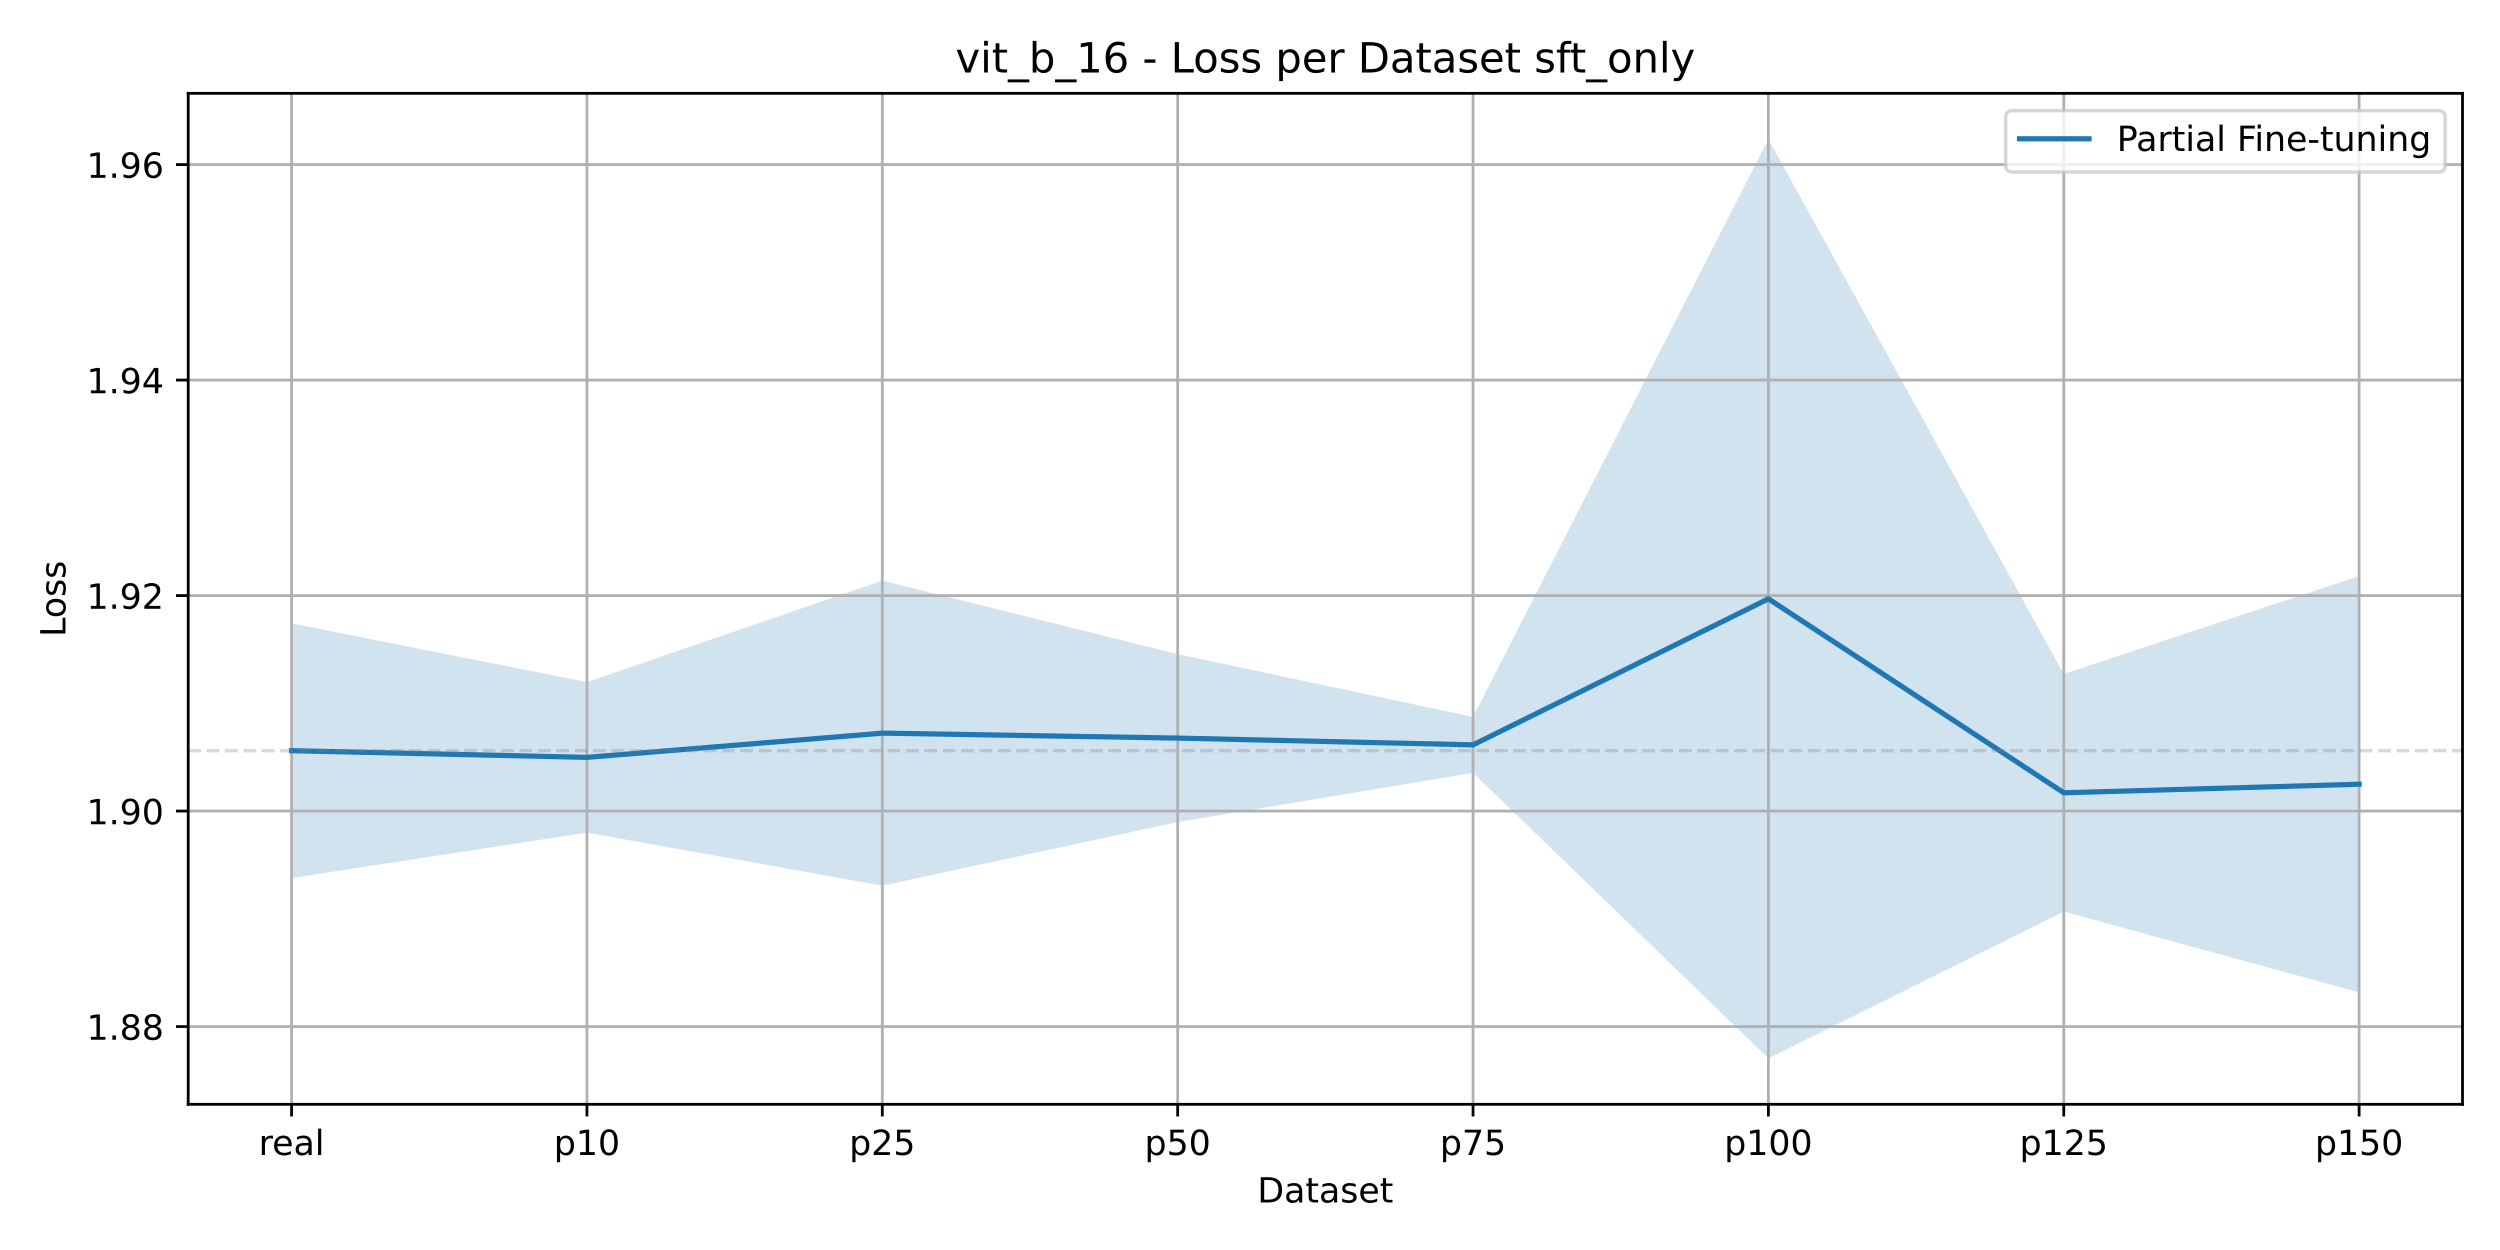
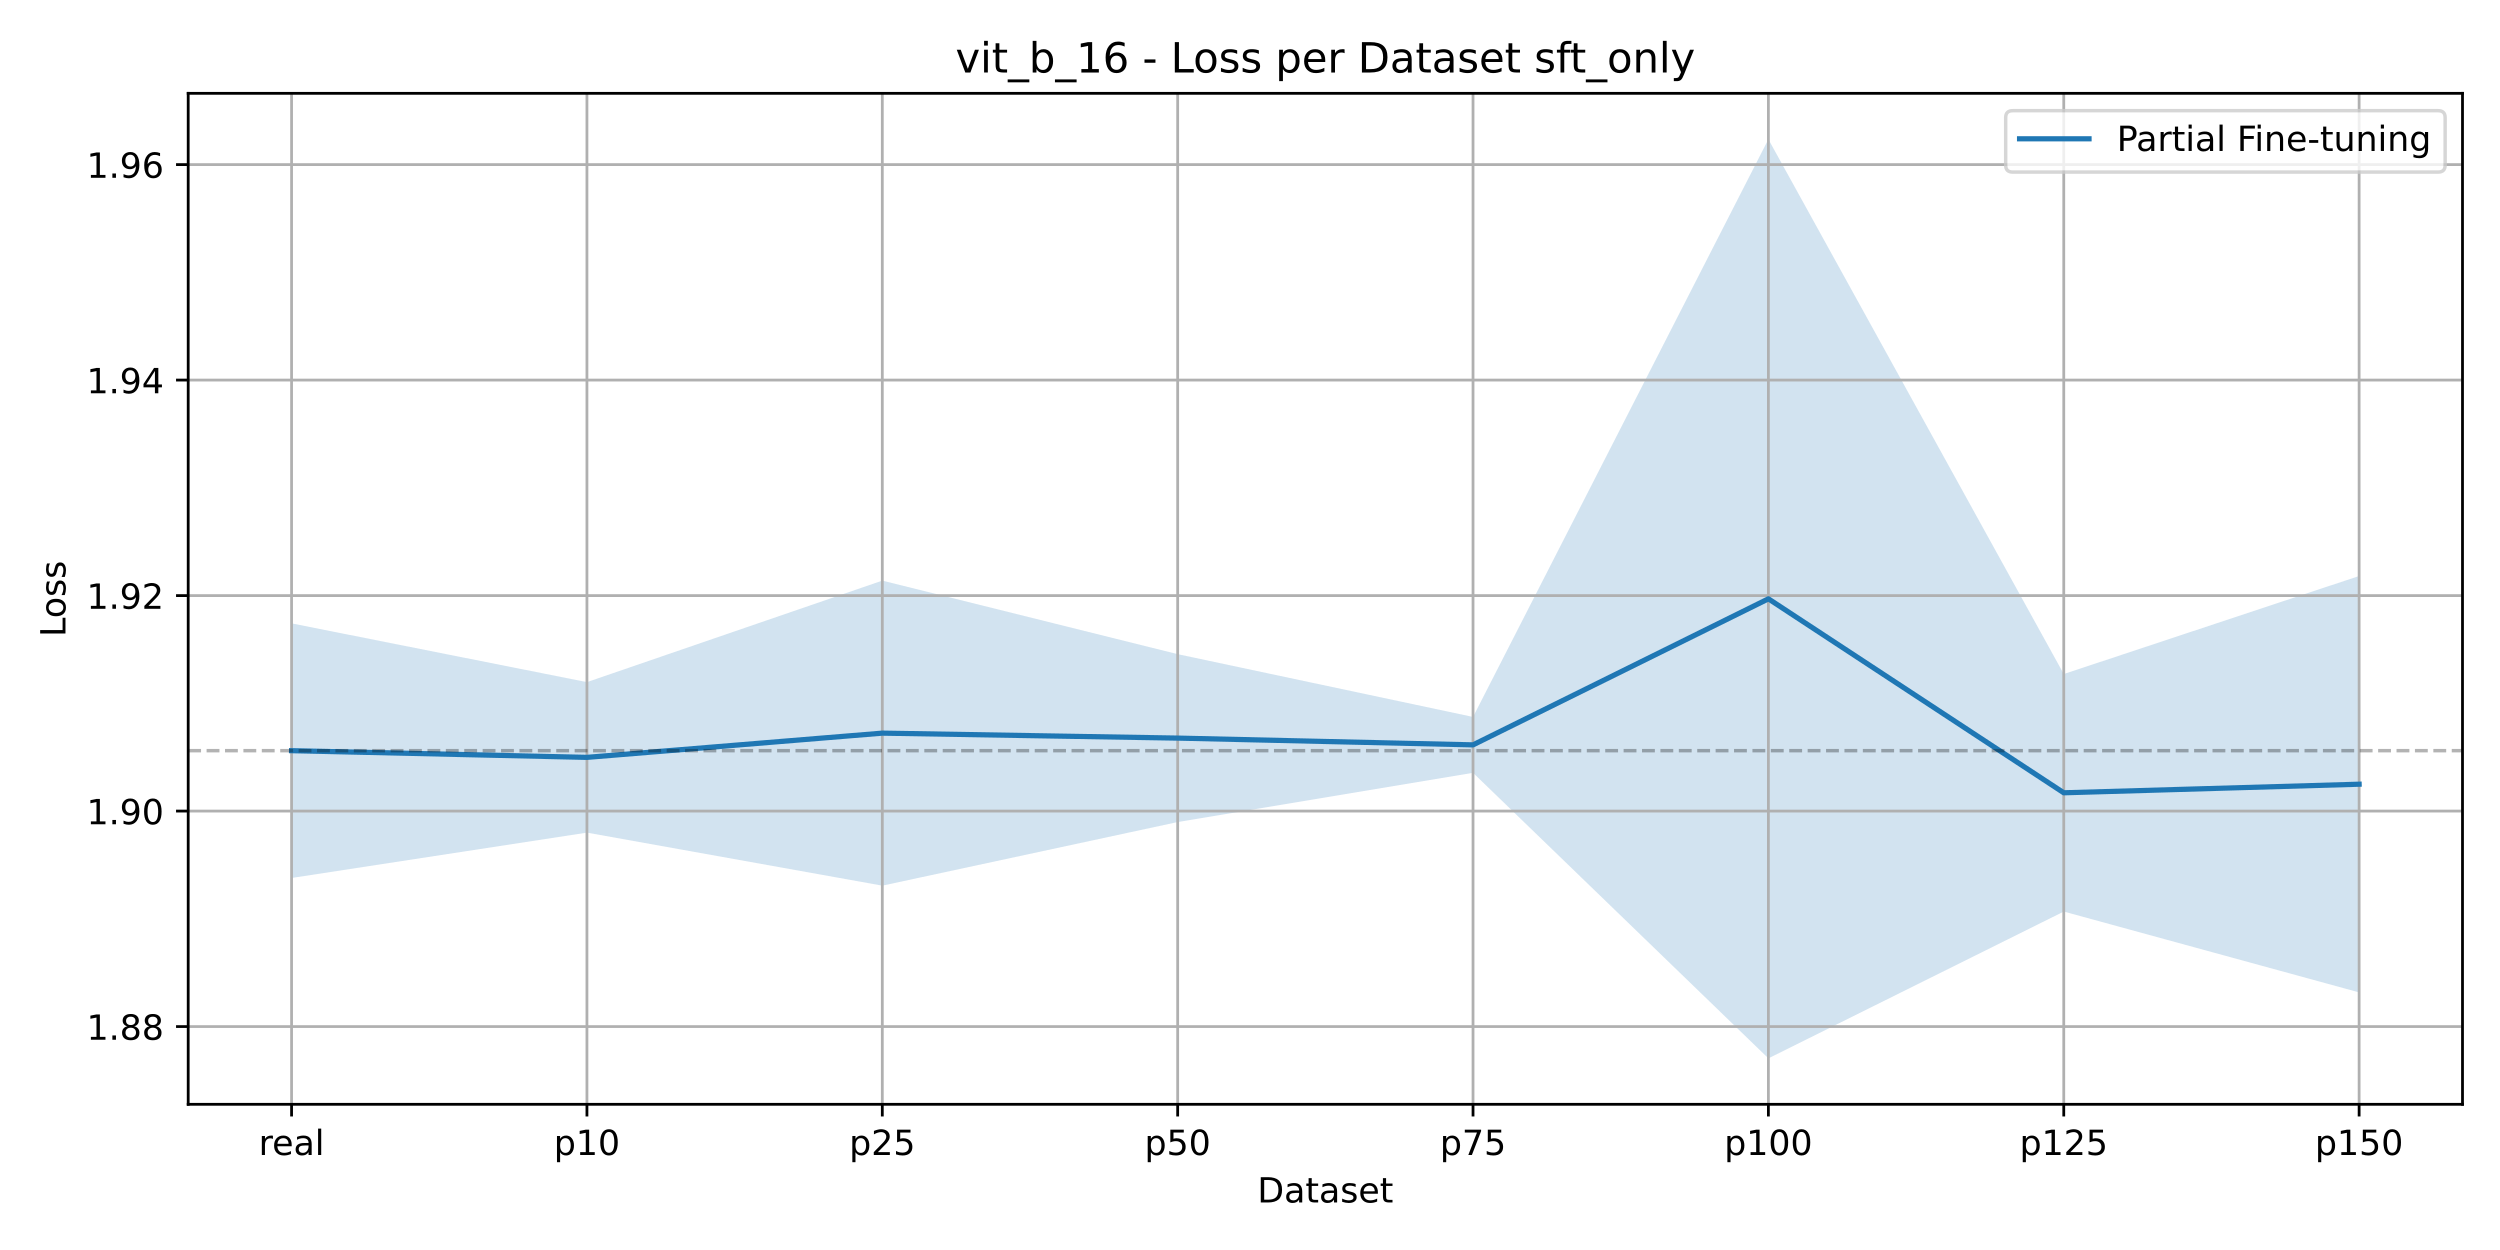
<svg xmlns="http://www.w3.org/2000/svg" xmlns:xlink="http://www.w3.org/1999/xlink" width="720pt" height="360pt" viewBox="0 0 720 360" version="1.1">
  <defs>
    <style type="text/css">*{stroke-linejoin: round; stroke-linecap: butt}</style>
  </defs>
  <g id="figure_1">
    <g id="patch_1">
      <path d="M 0 360  L 720 360  L 720 0  L 0 0  z " style="fill: #ffffff" />
    </g>
    <g id="axes_1">
      <g id="patch_2">
        <path d="M 54.2 318.04  L 709.2 318.04  L 709.2 26.88  L 54.2 26.88  z " style="fill: #ffffff" />
      </g>
      <g id="FillBetweenPolyCollection_1">
-         <path d="M 83.973 179.534  L 83.973 252.857  L 169.038 239.796  L 254.103 255.069  L 339.168 236.749  L 424.232 222.567  L 509.297 304.805  L 594.362 262.527  L 679.427 285.814  L 679.427 165.888  L 679.427 165.888  L 594.362 194.12  L 509.297 40.115  L 424.232 206.478  L 339.168 188.397  L 254.103 167.217  L 169.038 196.45  L 83.973 179.534  z " clip-path="url(#pe2ae942c35)" style="fill: #1f77b4; fill-opacity: 0.2" />
+         <path d="M 83.973 179.534  L 83.973 252.857  L 169.038 239.796  L 254.103 255.069  L 339.168 236.749  L 424.232 222.567  L 509.297 304.805  L 594.362 262.527  L 679.427 285.814  L 679.427 165.888  L 679.427 165.888  L 594.362 194.12  L 509.297 40.115  L 424.232 206.478  L 339.168 188.397  L 254.103 167.217  L 169.038 196.45  L 83.973 179.534  z " clip-path="url(#p2e5b176766)" style="fill: #1f77b4; fill-opacity: 0.2" />
      </g>
      <g id="matplotlib.axis_1">
        <g id="xtick_1">
          <g id="line2d_1">
-             <path d="M 83.973 318.04  L 83.973 26.88  " clip-path="url(#pe2ae942c35)" style="fill: none; stroke: #b0b0b0; stroke-width: 0.8; stroke-linecap: square" />
+             <path d="M 83.973 318.04  L 83.973 26.88  " clip-path="url(#p2e5b176766)" style="fill: none; stroke: #b0b0b0; stroke-width: 0.8; stroke-linecap: square" />
          </g>
          <g id="line2d_2">
            <defs>
-               <path id="m685797b44a" d="M 0 0  L 0 3.5  " style="stroke: #000000; stroke-width: 0.8" />
+               <path id="m21c02a6ed1" d="M 0 0  L 0 3.5  " style="stroke: #000000; stroke-width: 0.8" />
            </defs>
            <g>
-               <use xlink:href="#m685797b44a" x="83.973" y="318.04" style="stroke: #000000; stroke-width: 0.8" />
+               <use xlink:href="#m21c02a6ed1" x="83.973" y="318.04" style="stroke: #000000; stroke-width: 0.8" />
            </g>
          </g>
          <g id="text_1">
            <g transform="translate(74.50007 332.6384) scale(0.1 -0.1)">
              <defs>
                <path id="DejaVuSans-72" d="M 2631 2963  Q 2534 3019 2420 3045  Q 2306 3072 2169 3072  Q 1681 3072 1420 2755  Q 1159 2438 1159 1844  L 1159 0  L 581 0  L 581 3500  L 1159 3500  L 1159 2956  Q 1341 3275 1631 3429  Q 1922 3584 2338 3584  Q 2397 3584 2469 3576  Q 2541 3569 2628 3553  L 2631 2963  z " transform="scale(0.015625)" />
                <path id="DejaVuSans-65" d="M 3597 1894  L 3597 1613  L 953 1613  Q 991 1019 1311 708  Q 1631 397 2203 397  Q 2534 397 2845 478  Q 3156 559 3463 722  L 3463 178  Q 3153 47 2828 -22  Q 2503 -91 2169 -91  Q 1331 -91 842 396  Q 353 884 353 1716  Q 353 2575 817 3079  Q 1281 3584 2069 3584  Q 2775 3584 3186 3129  Q 3597 2675 3597 1894  z M 3022 2063  Q 3016 2534 2758 2815  Q 2500 3097 2075 3097  Q 1594 3097 1305 2825  Q 1016 2553 972 2059  L 3022 2063  z " transform="scale(0.015625)" />
                <path id="DejaVuSans-61" d="M 2194 1759  Q 1497 1759 1228 1600  Q 959 1441 959 1056  Q 959 750 1161 570  Q 1363 391 1709 391  Q 2188 391 2477 730  Q 2766 1069 2766 1631  L 2766 1759  L 2194 1759  z M 3341 1997  L 3341 0  L 2766 0  L 2766 531  Q 2569 213 2275 61  Q 1981 -91 1556 -91  Q 1019 -91 701 211  Q 384 513 384 1019  Q 384 1609 779 1909  Q 1175 2209 1959 2209  L 2766 2209  L 2766 2266  Q 2766 2663 2505 2880  Q 2244 3097 1772 3097  Q 1472 3097 1187 3025  Q 903 2953 641 2809  L 641 3341  Q 956 3463 1253 3523  Q 1550 3584 1831 3584  Q 2591 3584 2966 3190  Q 3341 2797 3341 1997  z " transform="scale(0.015625)" />
                <path id="DejaVuSans-6c" d="M 603 4863  L 1178 4863  L 1178 0  L 603 0  L 603 4863  z " transform="scale(0.015625)" />
              </defs>
              <use xlink:href="#DejaVuSans-72" />
              <use xlink:href="#DejaVuSans-65" transform="translate(38.86328 0)" />
              <use xlink:href="#DejaVuSans-61" transform="translate(100.3867 0)" />
              <use xlink:href="#DejaVuSans-6c" transform="translate(161.666 0)" />
            </g>
          </g>
        </g>
        <g id="xtick_2">
          <g id="line2d_3">
-             <path d="M 169.038 318.04  L 169.038 26.88  " clip-path="url(#pe2ae942c35)" style="fill: none; stroke: #b0b0b0; stroke-width: 0.8; stroke-linecap: square" />
+             <path d="M 169.038 318.04  L 169.038 26.88  " clip-path="url(#p2e5b176766)" style="fill: none; stroke: #b0b0b0; stroke-width: 0.8; stroke-linecap: square" />
          </g>
          <g id="line2d_4">
            <g>
-               <use xlink:href="#m685797b44a" x="169.038" y="318.04" style="stroke: #000000; stroke-width: 0.8" />
+               <use xlink:href="#m21c02a6ed1" x="169.038" y="318.04" style="stroke: #000000; stroke-width: 0.8" />
            </g>
          </g>
          <g id="text_2">
            <g transform="translate(159.5009 332.6384) scale(0.1 -0.1)">
              <defs>
                <path id="DejaVuSans-70" d="M 1159 525  L 1159 -1331  L 581 -1331  L 581 3500  L 1159 3500  L 1159 2969  Q 1341 3281 1617 3432  Q 1894 3584 2278 3584  Q 2916 3584 3314 3078  Q 3713 2572 3713 1747  Q 3713 922 3314 415  Q 2916 -91 2278 -91  Q 1894 -91 1617 61  Q 1341 213 1159 525  z M 3116 1747  Q 3116 2381 2855 2742  Q 2594 3103 2138 3103  Q 1681 3103 1420 2742  Q 1159 2381 1159 1747  Q 1159 1113 1420 752  Q 1681 391 2138 391  Q 2594 391 2855 752  Q 3116 1113 3116 1747  z " transform="scale(0.015625)" />
                <path id="DejaVuSans-31" d="M 794 531  L 1825 531  L 1825 4091  L 703 3866  L 703 4441  L 1819 4666  L 2450 4666  L 2450 531  L 3481 531  L 3481 0  L 794 0  L 794 531  z " transform="scale(0.015625)" />
                <path id="DejaVuSans-30" d="M 2034 4250  Q 1547 4250 1301 3770  Q 1056 3291 1056 2328  Q 1056 1369 1301 889  Q 1547 409 2034 409  Q 2525 409 2770 889  Q 3016 1369 3016 2328  Q 3016 3291 2770 3770  Q 2525 4250 2034 4250  z M 2034 4750  Q 2819 4750 3233 4129  Q 3647 3509 3647 2328  Q 3647 1150 3233 529  Q 2819 -91 2034 -91  Q 1250 -91 836 529  Q 422 1150 422 2328  Q 422 3509 836 4129  Q 1250 4750 2034 4750  z " transform="scale(0.015625)" />
              </defs>
              <use xlink:href="#DejaVuSans-70" />
              <use xlink:href="#DejaVuSans-31" transform="translate(63.47656 0)" />
              <use xlink:href="#DejaVuSans-30" transform="translate(127.0996 0)" />
            </g>
          </g>
        </g>
        <g id="xtick_3">
          <g id="line2d_5">
-             <path d="M 254.103 318.04  L 254.103 26.88  " clip-path="url(#pe2ae942c35)" style="fill: none; stroke: #b0b0b0; stroke-width: 0.8; stroke-linecap: square" />
+             <path d="M 254.103 318.04  L 254.103 26.88  " clip-path="url(#p2e5b176766)" style="fill: none; stroke: #b0b0b0; stroke-width: 0.8; stroke-linecap: square" />
          </g>
          <g id="line2d_6">
            <g>
-               <use xlink:href="#m685797b44a" x="254.103" y="318.04" style="stroke: #000000; stroke-width: 0.8" />
+               <use xlink:href="#m21c02a6ed1" x="254.103" y="318.04" style="stroke: #000000; stroke-width: 0.8" />
            </g>
          </g>
          <g id="text_3">
            <g transform="translate(244.5659 332.6384) scale(0.1 -0.1)">
              <defs>
                <path id="DejaVuSans-32" d="M 1228 531  L 3431 531  L 3431 0  L 469 0  L 469 531  Q 828 903 1448 1529  Q 2069 2156 2228 2338  Q 2531 2678 2651 2914  Q 2772 3150 2772 3378  Q 2772 3750 2511 3984  Q 2250 4219 1831 4219  Q 1534 4219 1204 4116  Q 875 4013 500 3803  L 500 4441  Q 881 4594 1212 4672  Q 1544 4750 1819 4750  Q 2544 4750 2975 4387  Q 3406 4025 3406 3419  Q 3406 3131 3298 2873  Q 3191 2616 2906 2266  Q 2828 2175 2409 1742  Q 1991 1309 1228 531  z " transform="scale(0.015625)" />
                <path id="DejaVuSans-35" d="M 691 4666  L 3169 4666  L 3169 4134  L 1269 4134  L 1269 2991  Q 1406 3038 1543 3061  Q 1681 3084 1819 3084  Q 2600 3084 3056 2656  Q 3513 2228 3513 1497  Q 3513 744 3044 326  Q 2575 -91 1722 -91  Q 1428 -91 1123 -41  Q 819 9 494 109  L 494 744  Q 775 591 1075 516  Q 1375 441 1709 441  Q 2250 441 2565 725  Q 2881 1009 2881 1497  Q 2881 1984 2565 2268  Q 2250 2553 1709 2553  Q 1456 2553 1204 2497  Q 953 2441 691 2322  L 691 4666  z " transform="scale(0.015625)" />
              </defs>
              <use xlink:href="#DejaVuSans-70" />
              <use xlink:href="#DejaVuSans-32" transform="translate(63.47656 0)" />
              <use xlink:href="#DejaVuSans-35" transform="translate(127.0996 0)" />
            </g>
          </g>
        </g>
        <g id="xtick_4">
          <g id="line2d_7">
-             <path d="M 339.168 318.04  L 339.168 26.88  " clip-path="url(#pe2ae942c35)" style="fill: none; stroke: #b0b0b0; stroke-width: 0.8; stroke-linecap: square" />
+             <path d="M 339.168 318.04  L 339.168 26.88  " clip-path="url(#p2e5b176766)" style="fill: none; stroke: #b0b0b0; stroke-width: 0.8; stroke-linecap: square" />
          </g>
          <g id="line2d_8">
            <g>
-               <use xlink:href="#m685797b44a" x="339.168" y="318.04" style="stroke: #000000; stroke-width: 0.8" />
+               <use xlink:href="#m21c02a6ed1" x="339.168" y="318.04" style="stroke: #000000; stroke-width: 0.8" />
            </g>
          </g>
          <g id="text_4">
            <g transform="translate(329.6308 332.6384) scale(0.1 -0.1)">
              <use xlink:href="#DejaVuSans-70" />
              <use xlink:href="#DejaVuSans-35" transform="translate(63.47656 0)" />
              <use xlink:href="#DejaVuSans-30" transform="translate(127.0996 0)" />
            </g>
          </g>
        </g>
        <g id="xtick_5">
          <g id="line2d_9">
-             <path d="M 424.232 318.04  L 424.232 26.88  " clip-path="url(#pe2ae942c35)" style="fill: none; stroke: #b0b0b0; stroke-width: 0.8; stroke-linecap: square" />
+             <path d="M 424.232 318.04  L 424.232 26.88  " clip-path="url(#p2e5b176766)" style="fill: none; stroke: #b0b0b0; stroke-width: 0.8; stroke-linecap: square" />
          </g>
          <g id="line2d_10">
            <g>
-               <use xlink:href="#m685797b44a" x="424.232" y="318.04" style="stroke: #000000; stroke-width: 0.8" />
+               <use xlink:href="#m21c02a6ed1" x="424.232" y="318.04" style="stroke: #000000; stroke-width: 0.8" />
            </g>
          </g>
          <g id="text_5">
            <g transform="translate(414.6957 332.6384) scale(0.1 -0.1)">
              <defs>
                <path id="DejaVuSans-37" d="M 525 4666  L 3525 4666  L 3525 4397  L 1831 0  L 1172 0  L 2766 4134  L 525 4134  L 525 4666  z " transform="scale(0.015625)" />
              </defs>
              <use xlink:href="#DejaVuSans-70" />
              <use xlink:href="#DejaVuSans-37" transform="translate(63.47656 0)" />
              <use xlink:href="#DejaVuSans-35" transform="translate(127.0996 0)" />
            </g>
          </g>
        </g>
        <g id="xtick_6">
          <g id="line2d_11">
-             <path d="M 509.297 318.04  L 509.297 26.88  " clip-path="url(#pe2ae942c35)" style="fill: none; stroke: #b0b0b0; stroke-width: 0.8; stroke-linecap: square" />
+             <path d="M 509.297 318.04  L 509.297 26.88  " clip-path="url(#p2e5b176766)" style="fill: none; stroke: #b0b0b0; stroke-width: 0.8; stroke-linecap: square" />
          </g>
          <g id="line2d_12">
            <g>
-               <use xlink:href="#m685797b44a" x="509.297" y="318.04" style="stroke: #000000; stroke-width: 0.8" />
+               <use xlink:href="#m21c02a6ed1" x="509.297" y="318.04" style="stroke: #000000; stroke-width: 0.8" />
            </g>
          </g>
          <g id="text_6">
            <g transform="translate(496.5794 332.6384) scale(0.1 -0.1)">
              <use xlink:href="#DejaVuSans-70" />
              <use xlink:href="#DejaVuSans-31" transform="translate(63.47656 0)" />
              <use xlink:href="#DejaVuSans-30" transform="translate(127.0996 0)" />
              <use xlink:href="#DejaVuSans-30" transform="translate(190.7227 0)" />
            </g>
          </g>
        </g>
        <g id="xtick_7">
          <g id="line2d_13">
-             <path d="M 594.362 318.04  L 594.362 26.88  " clip-path="url(#pe2ae942c35)" style="fill: none; stroke: #b0b0b0; stroke-width: 0.8; stroke-linecap: square" />
+             <path d="M 594.362 318.04  L 594.362 26.88  " clip-path="url(#p2e5b176766)" style="fill: none; stroke: #b0b0b0; stroke-width: 0.8; stroke-linecap: square" />
          </g>
          <g id="line2d_14">
            <g>
-               <use xlink:href="#m685797b44a" x="594.362" y="318.04" style="stroke: #000000; stroke-width: 0.8" />
+               <use xlink:href="#m21c02a6ed1" x="594.362" y="318.04" style="stroke: #000000; stroke-width: 0.8" />
            </g>
          </g>
          <g id="text_7">
            <g transform="translate(581.6444 332.6384) scale(0.1 -0.1)">
              <use xlink:href="#DejaVuSans-70" />
              <use xlink:href="#DejaVuSans-31" transform="translate(63.47656 0)" />
              <use xlink:href="#DejaVuSans-32" transform="translate(127.0996 0)" />
              <use xlink:href="#DejaVuSans-35" transform="translate(190.7227 0)" />
            </g>
          </g>
        </g>
        <g id="xtick_8">
          <g id="line2d_15">
-             <path d="M 679.427 318.04  L 679.427 26.88  " clip-path="url(#pe2ae942c35)" style="fill: none; stroke: #b0b0b0; stroke-width: 0.8; stroke-linecap: square" />
+             <path d="M 679.427 318.04  L 679.427 26.88  " clip-path="url(#p2e5b176766)" style="fill: none; stroke: #b0b0b0; stroke-width: 0.8; stroke-linecap: square" />
          </g>
          <g id="line2d_16">
            <g>
-               <use xlink:href="#m685797b44a" x="679.427" y="318.04" style="stroke: #000000; stroke-width: 0.8" />
+               <use xlink:href="#m21c02a6ed1" x="679.427" y="318.04" style="stroke: #000000; stroke-width: 0.8" />
            </g>
          </g>
          <g id="text_8">
            <g transform="translate(666.7093 332.6384) scale(0.1 -0.1)">
              <use xlink:href="#DejaVuSans-70" />
              <use xlink:href="#DejaVuSans-31" transform="translate(63.47656 0)" />
              <use xlink:href="#DejaVuSans-35" transform="translate(127.0996 0)" />
              <use xlink:href="#DejaVuSans-30" transform="translate(190.7227 0)" />
            </g>
          </g>
        </g>
        <g id="text_9">
          <g transform="translate(362.1203 346.3166) scale(0.1 -0.1)">
            <defs>
              <path id="DejaVuSans-44" d="M 1259 4147  L 1259 519  L 2022 519  Q 2988 519 3436 956  Q 3884 1394 3884 2338  Q 3884 3275 3436 3711  Q 2988 4147 2022 4147  L 1259 4147  z M 628 4666  L 1925 4666  Q 3281 4666 3915 4102  Q 4550 3538 4550 2338  Q 4550 1131 3912 565  Q 3275 0 1925 0  L 628 0  L 628 4666  z " transform="scale(0.015625)" />
              <path id="DejaVuSans-74" d="M 1172 4494  L 1172 3500  L 2356 3500  L 2356 3053  L 1172 3053  L 1172 1153  Q 1172 725 1289 603  Q 1406 481 1766 481  L 2356 481  L 2356 0  L 1766 0  Q 1100 0 847 248  Q 594 497 594 1153  L 594 3053  L 172 3053  L 172 3500  L 594 3500  L 594 4494  L 1172 4494  z " transform="scale(0.015625)" />
              <path id="DejaVuSans-73" d="M 2834 3397  L 2834 2853  Q 2591 2978 2328 3040  Q 2066 3103 1784 3103  Q 1356 3103 1142 2972  Q 928 2841 928 2578  Q 928 2378 1081 2264  Q 1234 2150 1697 2047  L 1894 2003  Q 2506 1872 2764 1633  Q 3022 1394 3022 966  Q 3022 478 2636 193  Q 2250 -91 1575 -91  Q 1294 -91 989 -36  Q 684 19 347 128  L 347 722  Q 666 556 975 473  Q 1284 391 1588 391  Q 1994 391 2212 530  Q 2431 669 2431 922  Q 2431 1156 2273 1281  Q 2116 1406 1581 1522  L 1381 1569  Q 847 1681 609 1914  Q 372 2147 372 2553  Q 372 3047 722 3315  Q 1072 3584 1716 3584  Q 2034 3584 2315 3537  Q 2597 3491 2834 3397  z " transform="scale(0.015625)" />
            </defs>
            <use xlink:href="#DejaVuSans-44" />
            <use xlink:href="#DejaVuSans-61" transform="translate(77.00195 0)" />
            <use xlink:href="#DejaVuSans-74" transform="translate(138.2812 0)" />
            <use xlink:href="#DejaVuSans-61" transform="translate(177.4902 0)" />
            <use xlink:href="#DejaVuSans-73" transform="translate(238.7695 0)" />
            <use xlink:href="#DejaVuSans-65" transform="translate(290.8691 0)" />
            <use xlink:href="#DejaVuSans-74" transform="translate(352.3926 0)" />
          </g>
        </g>
      </g>
      <g id="matplotlib.axis_2">
        <g id="ytick_1">
          <g id="line2d_17">
-             <path d="M 54.2 295.649  L 709.2 295.649  " clip-path="url(#pe2ae942c35)" style="fill: none; stroke: #b0b0b0; stroke-width: 0.8; stroke-linecap: square" />
+             <path d="M 54.2 295.649  L 709.2 295.649  " clip-path="url(#p2e5b176766)" style="fill: none; stroke: #b0b0b0; stroke-width: 0.8; stroke-linecap: square" />
          </g>
          <g id="line2d_18">
            <defs>
-               <path id="m52e2320129" d="M 0 0  L -3.5 0  " style="stroke: #000000; stroke-width: 0.8" />
+               <path id="mc26ce68b77" d="M 0 0  L -3.5 0  " style="stroke: #000000; stroke-width: 0.8" />
            </defs>
            <g>
-               <use xlink:href="#m52e2320129" x="54.2" y="295.649" style="stroke: #000000; stroke-width: 0.8" />
+               <use xlink:href="#mc26ce68b77" x="54.2" y="295.649" style="stroke: #000000; stroke-width: 0.8" />
            </g>
          </g>
          <g id="text_10">
            <g transform="translate(24.93437 299.4486) scale(0.1 -0.1)">
              <defs>
                <path id="DejaVuSans-2e" d="M 684 794  L 1344 794  L 1344 0  L 684 0  L 684 794  z " transform="scale(0.015625)" />
                <path id="DejaVuSans-38" d="M 2034 2216  Q 1584 2216 1326 1975  Q 1069 1734 1069 1313  Q 1069 891 1326 650  Q 1584 409 2034 409  Q 2484 409 2743 651  Q 3003 894 3003 1313  Q 3003 1734 2745 1975  Q 2488 2216 2034 2216  z M 1403 2484  Q 997 2584 770 2862  Q 544 3141 544 3541  Q 544 4100 942 4425  Q 1341 4750 2034 4750  Q 2731 4750 3128 4425  Q 3525 4100 3525 3541  Q 3525 3141 3298 2862  Q 3072 2584 2669 2484  Q 3125 2378 3379 2068  Q 3634 1759 3634 1313  Q 3634 634 3220 271  Q 2806 -91 2034 -91  Q 1263 -91 848 271  Q 434 634 434 1313  Q 434 1759 690 2068  Q 947 2378 1403 2484  z M 1172 3481  Q 1172 3119 1398 2916  Q 1625 2713 2034 2713  Q 2441 2713 2670 2916  Q 2900 3119 2900 3481  Q 2900 3844 2670 4047  Q 2441 4250 2034 4250  Q 1625 4250 1398 4047  Q 1172 3844 1172 3481  z " transform="scale(0.015625)" />
              </defs>
              <use xlink:href="#DejaVuSans-31" />
              <use xlink:href="#DejaVuSans-2e" transform="translate(63.62305 0)" />
              <use xlink:href="#DejaVuSans-38" transform="translate(95.41016 0)" />
              <use xlink:href="#DejaVuSans-38" transform="translate(159.0332 0)" />
            </g>
          </g>
        </g>
        <g id="ytick_2">
          <g id="line2d_19">
-             <path d="M 54.2 233.588  L 709.2 233.588  " clip-path="url(#pe2ae942c35)" style="fill: none; stroke: #b0b0b0; stroke-width: 0.8; stroke-linecap: square" />
+             <path d="M 54.2 233.588  L 709.2 233.588  " clip-path="url(#p2e5b176766)" style="fill: none; stroke: #b0b0b0; stroke-width: 0.8; stroke-linecap: square" />
          </g>
          <g id="line2d_20">
            <g>
-               <use xlink:href="#m52e2320129" x="54.2" y="233.588" style="stroke: #000000; stroke-width: 0.8" />
+               <use xlink:href="#mc26ce68b77" x="54.2" y="233.588" style="stroke: #000000; stroke-width: 0.8" />
            </g>
          </g>
          <g id="text_11">
            <g transform="translate(24.93437 237.3873) scale(0.1 -0.1)">
              <defs>
                <path id="DejaVuSans-39" d="M 703 97  L 703 672  Q 941 559 1184 500  Q 1428 441 1663 441  Q 2288 441 2617 861  Q 2947 1281 2994 2138  Q 2813 1869 2534 1725  Q 2256 1581 1919 1581  Q 1219 1581 811 2004  Q 403 2428 403 3163  Q 403 3881 828 4315  Q 1253 4750 1959 4750  Q 2769 4750 3195 4129  Q 3622 3509 3622 2328  Q 3622 1225 3098 567  Q 2575 -91 1691 -91  Q 1453 -91 1209 -44  Q 966 3 703 97  z M 1959 2075  Q 2384 2075 2632 2365  Q 2881 2656 2881 3163  Q 2881 3666 2632 3958  Q 2384 4250 1959 4250  Q 1534 4250 1286 3958  Q 1038 3666 1038 3163  Q 1038 2656 1286 2365  Q 1534 2075 1959 2075  z " transform="scale(0.015625)" />
              </defs>
              <use xlink:href="#DejaVuSans-31" />
              <use xlink:href="#DejaVuSans-2e" transform="translate(63.62305 0)" />
              <use xlink:href="#DejaVuSans-39" transform="translate(95.41016 0)" />
              <use xlink:href="#DejaVuSans-30" transform="translate(159.0332 0)" />
            </g>
          </g>
        </g>
        <g id="ytick_3">
          <g id="line2d_21">
-             <path d="M 54.2 171.527  L 709.2 171.527  " clip-path="url(#pe2ae942c35)" style="fill: none; stroke: #b0b0b0; stroke-width: 0.8; stroke-linecap: square" />
+             <path d="M 54.2 171.527  L 709.2 171.527  " clip-path="url(#p2e5b176766)" style="fill: none; stroke: #b0b0b0; stroke-width: 0.8; stroke-linecap: square" />
          </g>
          <g id="line2d_22">
            <g>
-               <use xlink:href="#m52e2320129" x="54.2" y="171.527" style="stroke: #000000; stroke-width: 0.8" />
+               <use xlink:href="#mc26ce68b77" x="54.2" y="171.527" style="stroke: #000000; stroke-width: 0.8" />
            </g>
          </g>
          <g id="text_12">
            <g transform="translate(24.93437 175.326) scale(0.1 -0.1)">
              <use xlink:href="#DejaVuSans-31" />
              <use xlink:href="#DejaVuSans-2e" transform="translate(63.62305 0)" />
              <use xlink:href="#DejaVuSans-39" transform="translate(95.41016 0)" />
              <use xlink:href="#DejaVuSans-32" transform="translate(159.0332 0)" />
            </g>
          </g>
        </g>
        <g id="ytick_4">
          <g id="line2d_23">
-             <path d="M 54.2 109.466  L 709.2 109.466  " clip-path="url(#pe2ae942c35)" style="fill: none; stroke: #b0b0b0; stroke-width: 0.8; stroke-linecap: square" />
+             <path d="M 54.2 109.466  L 709.2 109.466  " clip-path="url(#p2e5b176766)" style="fill: none; stroke: #b0b0b0; stroke-width: 0.8; stroke-linecap: square" />
          </g>
          <g id="line2d_24">
            <g>
-               <use xlink:href="#m52e2320129" x="54.2" y="109.466" style="stroke: #000000; stroke-width: 0.8" />
+               <use xlink:href="#mc26ce68b77" x="54.2" y="109.466" style="stroke: #000000; stroke-width: 0.8" />
            </g>
          </g>
          <g id="text_13">
            <g transform="translate(24.93437 113.2647) scale(0.1 -0.1)">
              <defs>
                <path id="DejaVuSans-34" d="M 2419 4116  L 825 1625  L 2419 1625  L 2419 4116  z M 2253 4666  L 3047 4666  L 3047 1625  L 3713 1625  L 3713 1100  L 3047 1100  L 3047 0  L 2419 0  L 2419 1100  L 313 1100  L 313 1709  L 2253 4666  z " transform="scale(0.015625)" />
              </defs>
              <use xlink:href="#DejaVuSans-31" />
              <use xlink:href="#DejaVuSans-2e" transform="translate(63.62305 0)" />
              <use xlink:href="#DejaVuSans-39" transform="translate(95.41016 0)" />
              <use xlink:href="#DejaVuSans-34" transform="translate(159.0332 0)" />
            </g>
          </g>
        </g>
        <g id="ytick_5">
          <g id="line2d_25">
-             <path d="M 54.2 47.404  L 709.2 47.404  " clip-path="url(#pe2ae942c35)" style="fill: none; stroke: #b0b0b0; stroke-width: 0.8; stroke-linecap: square" />
+             <path d="M 54.2 47.404  L 709.2 47.404  " clip-path="url(#p2e5b176766)" style="fill: none; stroke: #b0b0b0; stroke-width: 0.8; stroke-linecap: square" />
          </g>
          <g id="line2d_26">
            <g>
-               <use xlink:href="#m52e2320129" x="54.2" y="47.404" style="stroke: #000000; stroke-width: 0.8" />
+               <use xlink:href="#mc26ce68b77" x="54.2" y="47.404" style="stroke: #000000; stroke-width: 0.8" />
            </g>
          </g>
          <g id="text_14">
            <g transform="translate(24.93437 51.20343) scale(0.1 -0.1)">
              <defs>
                <path id="DejaVuSans-36" d="M 2113 2584  Q 1688 2584 1439 2293  Q 1191 2003 1191 1497  Q 1191 994 1439 701  Q 1688 409 2113 409  Q 2538 409 2786 701  Q 3034 994 3034 1497  Q 3034 2003 2786 2293  Q 2538 2584 2113 2584  z M 3366 4563  L 3366 3988  Q 3128 4100 2886 4159  Q 2644 4219 2406 4219  Q 1781 4219 1451 3797  Q 1122 3375 1075 2522  Q 1259 2794 1537 2939  Q 1816 3084 2150 3084  Q 2853 3084 3261 2657  Q 3669 2231 3669 1497  Q 3669 778 3244 343  Q 2819 -91 2113 -91  Q 1303 -91 875 529  Q 447 1150 447 2328  Q 447 3434 972 4092  Q 1497 4750 2381 4750  Q 2619 4750 2861 4703  Q 3103 4656 3366 4563  z " transform="scale(0.015625)" />
              </defs>
              <use xlink:href="#DejaVuSans-31" />
              <use xlink:href="#DejaVuSans-2e" transform="translate(63.62305 0)" />
              <use xlink:href="#DejaVuSans-39" transform="translate(95.41016 0)" />
              <use xlink:href="#DejaVuSans-36" transform="translate(159.0332 0)" />
            </g>
          </g>
        </g>
        <g id="text_15">
          <g transform="translate(18.85469 183.4272) rotate(-90) scale(0.1 -0.1)">
            <defs>
              <path id="DejaVuSans-4c" d="M 628 4666  L 1259 4666  L 1259 531  L 3531 531  L 3531 0  L 628 0  L 628 4666  z " transform="scale(0.015625)" />
              <path id="DejaVuSans-6f" d="M 1959 3097  Q 1497 3097 1228 2736  Q 959 2375 959 1747  Q 959 1119 1226 758  Q 1494 397 1959 397  Q 2419 397 2687 759  Q 2956 1122 2956 1747  Q 2956 2369 2687 2733  Q 2419 3097 1959 3097  z M 1959 3584  Q 2709 3584 3137 3096  Q 3566 2609 3566 1747  Q 3566 888 3137 398  Q 2709 -91 1959 -91  Q 1206 -91 779 398  Q 353 888 353 1747  Q 353 2609 779 3096  Q 1206 3584 1959 3584  z " transform="scale(0.015625)" />
            </defs>
            <use xlink:href="#DejaVuSans-4c" />
            <use xlink:href="#DejaVuSans-6f" transform="translate(53.96289 0)" />
            <use xlink:href="#DejaVuSans-73" transform="translate(115.1445 0)" />
            <use xlink:href="#DejaVuSans-73" transform="translate(167.2441 0)" />
          </g>
        </g>
      </g>
      <g id="line2d_27">
-         <path d="M 83.973 216.196  L 169.038 218.123  L 254.103 211.143  L 339.168 212.573  L 424.232 214.522  L 509.297 172.46  L 594.362 228.323  L 679.427 225.851  " clip-path="url(#pe2ae942c35)" style="fill: none; stroke: #1f77b4; stroke-width: 1.5; stroke-linecap: square" />
+         <path d="M 83.973 216.196  L 169.038 218.123  L 254.103 211.143  L 339.168 212.573  L 424.232 214.522  L 509.297 172.46  L 594.362 228.323  L 679.427 225.851  " clip-path="url(#p2e5b176766)" style="fill: none; stroke: #1f77b4; stroke-width: 1.5; stroke-linecap: square" />
      </g>
      <g id="line2d_28">
-         <path d="M 54.2 216.196  L 709.2 216.196  " clip-path="url(#pe2ae942c35)" style="fill: none; stroke-dasharray: 3.7,1.6; stroke-dashoffset: 0; stroke: #808080; stroke-opacity: 0.3" />
+         <path d="M 54.2 216.196  L 709.2 216.196  " clip-path="url(#p2e5b176766)" style="fill: none; stroke-dasharray: 3.7,1.6; stroke-dashoffset: 0; stroke: #000000; stroke-opacity: 0.3" />
      </g>
      <g id="patch_3">
        <path d="M 54.2 318.04  L 54.2 26.88  " style="fill: none; stroke: #000000; stroke-width: 0.8; stroke-linejoin: miter; stroke-linecap: square" />
      </g>
      <g id="patch_4">
        <path d="M 709.2 318.04  L 709.2 26.88  " style="fill: none; stroke: #000000; stroke-width: 0.8; stroke-linejoin: miter; stroke-linecap: square" />
      </g>
      <g id="patch_5">
        <path d="M 54.2 318.04  L 709.2 318.04  " style="fill: none; stroke: #000000; stroke-width: 0.8; stroke-linejoin: miter; stroke-linecap: square" />
      </g>
      <g id="patch_6">
        <path d="M 54.2 26.88  L 709.2 26.88  " style="fill: none; stroke: #000000; stroke-width: 0.8; stroke-linejoin: miter; stroke-linecap: square" />
      </g>
      <g id="text_16">
        <g transform="translate(275.1859 20.88) scale(0.12 -0.12)">
          <defs>
            <path id="DejaVuSans-76" d="M 191 3500  L 800 3500  L 1894 563  L 2988 3500  L 3597 3500  L 2284 0  L 1503 0  L 191 3500  z " transform="scale(0.015625)" />
            <path id="DejaVuSans-69" d="M 603 3500  L 1178 3500  L 1178 0  L 603 0  L 603 3500  z M 603 4863  L 1178 4863  L 1178 4134  L 603 4134  L 603 4863  z " transform="scale(0.015625)" />
            <path id="DejaVuSans-5f" d="M 3263 -1063  L 3263 -1509  L -63 -1509  L -63 -1063  L 3263 -1063  z " transform="scale(0.015625)" />
            <path id="DejaVuSans-62" d="M 3116 1747  Q 3116 2381 2855 2742  Q 2594 3103 2138 3103  Q 1681 3103 1420 2742  Q 1159 2381 1159 1747  Q 1159 1113 1420 752  Q 1681 391 2138 391  Q 2594 391 2855 752  Q 3116 1113 3116 1747  z M 1159 2969  Q 1341 3281 1617 3432  Q 1894 3584 2278 3584  Q 2916 3584 3314 3078  Q 3713 2572 3713 1747  Q 3713 922 3314 415  Q 2916 -91 2278 -91  Q 1894 -91 1617 61  Q 1341 213 1159 525  L 1159 0  L 581 0  L 581 4863  L 1159 4863  L 1159 2969  z " transform="scale(0.015625)" />
            <path id="DejaVuSans-20" transform="scale(0.015625)" />
            <path id="DejaVuSans-2d" d="M 313 2009  L 1997 2009  L 1997 1497  L 313 1497  L 313 2009  z " transform="scale(0.015625)" />
            <path id="DejaVuSans-66" d="M 2375 4863  L 2375 4384  L 1825 4384  Q 1516 4384 1395 4259  Q 1275 4134 1275 3809  L 1275 3500  L 2222 3500  L 2222 3053  L 1275 3053  L 1275 0  L 697 0  L 697 3053  L 147 3053  L 147 3500  L 697 3500  L 697 3744  Q 697 4328 969 4595  Q 1241 4863 1831 4863  L 2375 4863  z " transform="scale(0.015625)" />
            <path id="DejaVuSans-6e" d="M 3513 2113  L 3513 0  L 2938 0  L 2938 2094  Q 2938 2591 2744 2837  Q 2550 3084 2163 3084  Q 1697 3084 1428 2787  Q 1159 2491 1159 1978  L 1159 0  L 581 0  L 581 3500  L 1159 3500  L 1159 2956  Q 1366 3272 1645 3428  Q 1925 3584 2291 3584  Q 2894 3584 3203 3211  Q 3513 2838 3513 2113  z " transform="scale(0.015625)" />
            <path id="DejaVuSans-79" d="M 2059 -325  Q 1816 -950 1584 -1140  Q 1353 -1331 966 -1331  L 506 -1331  L 506 -850  L 844 -850  Q 1081 -850 1212 -737  Q 1344 -625 1503 -206  L 1606 56  L 191 3500  L 800 3500  L 1894 763  L 2988 3500  L 3597 3500  L 2059 -325  z " transform="scale(0.015625)" />
          </defs>
          <use xlink:href="#DejaVuSans-76" />
          <use xlink:href="#DejaVuSans-69" transform="translate(59.17969 0)" />
          <use xlink:href="#DejaVuSans-74" transform="translate(86.96289 0)" />
          <use xlink:href="#DejaVuSans-5f" transform="translate(126.1719 0)" />
          <use xlink:href="#DejaVuSans-62" transform="translate(176.1719 0)" />
          <use xlink:href="#DejaVuSans-5f" transform="translate(239.6484 0)" />
          <use xlink:href="#DejaVuSans-31" transform="translate(289.6484 0)" />
          <use xlink:href="#DejaVuSans-36" transform="translate(353.2715 0)" />
          <use xlink:href="#DejaVuSans-20" transform="translate(416.8945 0)" />
          <use xlink:href="#DejaVuSans-2d" transform="translate(448.6816 0)" />
          <use xlink:href="#DejaVuSans-20" transform="translate(484.7656 0)" />
          <use xlink:href="#DejaVuSans-4c" transform="translate(516.5527 0)" />
          <use xlink:href="#DejaVuSans-6f" transform="translate(570.5156 0)" />
          <use xlink:href="#DejaVuSans-73" transform="translate(631.6973 0)" />
          <use xlink:href="#DejaVuSans-73" transform="translate(683.7969 0)" />
          <use xlink:href="#DejaVuSans-20" transform="translate(735.8965 0)" />
          <use xlink:href="#DejaVuSans-70" transform="translate(767.6836 0)" />
          <use xlink:href="#DejaVuSans-65" transform="translate(831.1602 0)" />
          <use xlink:href="#DejaVuSans-72" transform="translate(892.6836 0)" />
          <use xlink:href="#DejaVuSans-20" transform="translate(933.7969 0)" />
          <use xlink:href="#DejaVuSans-44" transform="translate(965.584 0)" />
          <use xlink:href="#DejaVuSans-61" transform="translate(1042.586 0)" />
          <use xlink:href="#DejaVuSans-74" transform="translate(1103.865 0)" />
          <use xlink:href="#DejaVuSans-61" transform="translate(1143.074 0)" />
          <use xlink:href="#DejaVuSans-73" transform="translate(1204.354 0)" />
          <use xlink:href="#DejaVuSans-65" transform="translate(1256.453 0)" />
          <use xlink:href="#DejaVuSans-74" transform="translate(1317.977 0)" />
          <use xlink:href="#DejaVuSans-20" transform="translate(1357.186 0)" />
          <use xlink:href="#DejaVuSans-73" transform="translate(1388.973 0)" />
          <use xlink:href="#DejaVuSans-66" transform="translate(1441.072 0)" />
          <use xlink:href="#DejaVuSans-74" transform="translate(1474.527 0)" />
          <use xlink:href="#DejaVuSans-5f" transform="translate(1513.736 0)" />
          <use xlink:href="#DejaVuSans-6f" transform="translate(1563.736 0)" />
          <use xlink:href="#DejaVuSans-6e" transform="translate(1624.918 0)" />
          <use xlink:href="#DejaVuSans-6c" transform="translate(1688.297 0)" />
          <use xlink:href="#DejaVuSans-79" transform="translate(1716.08 0)" />
        </g>
      </g>
      <g id="legend_1">
        <g id="patch_7">
          <path d="M 579.636 49.558  L 702.2 49.558  Q 704.2 49.558 704.2 47.558  L 704.2 33.88  Q 704.2 31.88 702.2 31.88  L 579.636 31.88  Q 577.636 31.88 577.636 33.88  L 577.636 47.558  Q 577.636 49.558 579.636 49.558  z " style="fill: #ffffff; opacity: 0.8; stroke: #cccccc; stroke-linejoin: miter" />
        </g>
        <g id="line2d_29">
          <path d="M 581.636 39.978  L 591.636 39.978  L 601.636 39.978  " style="fill: none; stroke: #1f77b4; stroke-width: 1.5; stroke-linecap: square" />
        </g>
        <g id="text_17">
          <g transform="translate(609.6359 43.47844) scale(0.1 -0.1)">
            <defs>
              <path id="DejaVuSans-50" d="M 1259 4147  L 1259 2394  L 2053 2394  Q 2494 2394 2734 2622  Q 2975 2850 2975 3272  Q 2975 3691 2734 3919  Q 2494 4147 2053 4147  L 1259 4147  z M 628 4666  L 2053 4666  Q 2838 4666 3239 4311  Q 3641 3956 3641 3272  Q 3641 2581 3239 2228  Q 2838 1875 2053 1875  L 1259 1875  L 1259 0  L 628 0  L 628 4666  z " transform="scale(0.015625)" />
              <path id="DejaVuSans-46" d="M 628 4666  L 3309 4666  L 3309 4134  L 1259 4134  L 1259 2759  L 3109 2759  L 3109 2228  L 1259 2228  L 1259 0  L 628 0  L 628 4666  z " transform="scale(0.015625)" />
              <path id="DejaVuSans-75" d="M 544 1381  L 544 3500  L 1119 3500  L 1119 1403  Q 1119 906 1312 657  Q 1506 409 1894 409  Q 2359 409 2629 706  Q 2900 1003 2900 1516  L 2900 3500  L 3475 3500  L 3475 0  L 2900 0  L 2900 538  Q 2691 219 2414 64  Q 2138 -91 1772 -91  Q 1169 -91 856 284  Q 544 659 544 1381  z M 1991 3584  L 1991 3584  z " transform="scale(0.015625)" />
              <path id="DejaVuSans-67" d="M 2906 1791  Q 2906 2416 2648 2759  Q 2391 3103 1925 3103  Q 1463 3103 1205 2759  Q 947 2416 947 1791  Q 947 1169 1205 825  Q 1463 481 1925 481  Q 2391 481 2648 825  Q 2906 1169 2906 1791  z M 3481 434  Q 3481 -459 3084 -895  Q 2688 -1331 1869 -1331  Q 1566 -1331 1297 -1286  Q 1028 -1241 775 -1147  L 775 -588  Q 1028 -725 1275 -790  Q 1522 -856 1778 -856  Q 2344 -856 2625 -561  Q 2906 -266 2906 331  L 2906 616  Q 2728 306 2450 153  Q 2172 0 1784 0  Q 1141 0 747 490  Q 353 981 353 1791  Q 353 2603 747 3093  Q 1141 3584 1784 3584  Q 2172 3584 2450 3431  Q 2728 3278 2906 2969  L 2906 3500  L 3481 3500  L 3481 434  z " transform="scale(0.015625)" />
            </defs>
            <use xlink:href="#DejaVuSans-50" />
            <use xlink:href="#DejaVuSans-61" transform="translate(55.80273 0)" />
            <use xlink:href="#DejaVuSans-72" transform="translate(117.082 0)" />
            <use xlink:href="#DejaVuSans-74" transform="translate(158.1953 0)" />
            <use xlink:href="#DejaVuSans-69" transform="translate(197.4043 0)" />
            <use xlink:href="#DejaVuSans-61" transform="translate(225.1875 0)" />
            <use xlink:href="#DejaVuSans-6c" transform="translate(286.4668 0)" />
            <use xlink:href="#DejaVuSans-20" transform="translate(314.25 0)" />
            <use xlink:href="#DejaVuSans-46" transform="translate(346.0371 0)" />
            <use xlink:href="#DejaVuSans-69" transform="translate(396.3066 0)" />
            <use xlink:href="#DejaVuSans-6e" transform="translate(424.0898 0)" />
            <use xlink:href="#DejaVuSans-65" transform="translate(487.4688 0)" />
            <use xlink:href="#DejaVuSans-2d" transform="translate(548.9922 0)" />
            <use xlink:href="#DejaVuSans-74" transform="translate(585.0762 0)" />
            <use xlink:href="#DejaVuSans-75" transform="translate(624.2852 0)" />
            <use xlink:href="#DejaVuSans-6e" transform="translate(687.6641 0)" />
            <use xlink:href="#DejaVuSans-69" transform="translate(751.043 0)" />
            <use xlink:href="#DejaVuSans-6e" transform="translate(778.8262 0)" />
            <use xlink:href="#DejaVuSans-67" transform="translate(842.2051 0)" />
          </g>
        </g>
      </g>
    </g>
  </g>
  <defs>
-     <clipPath id="pe2ae942c35">
+     <clipPath id="p2e5b176766">
      <rect x="54.2" y="26.88" width="655" height="291.16" />
    </clipPath>
  </defs>
</svg>
